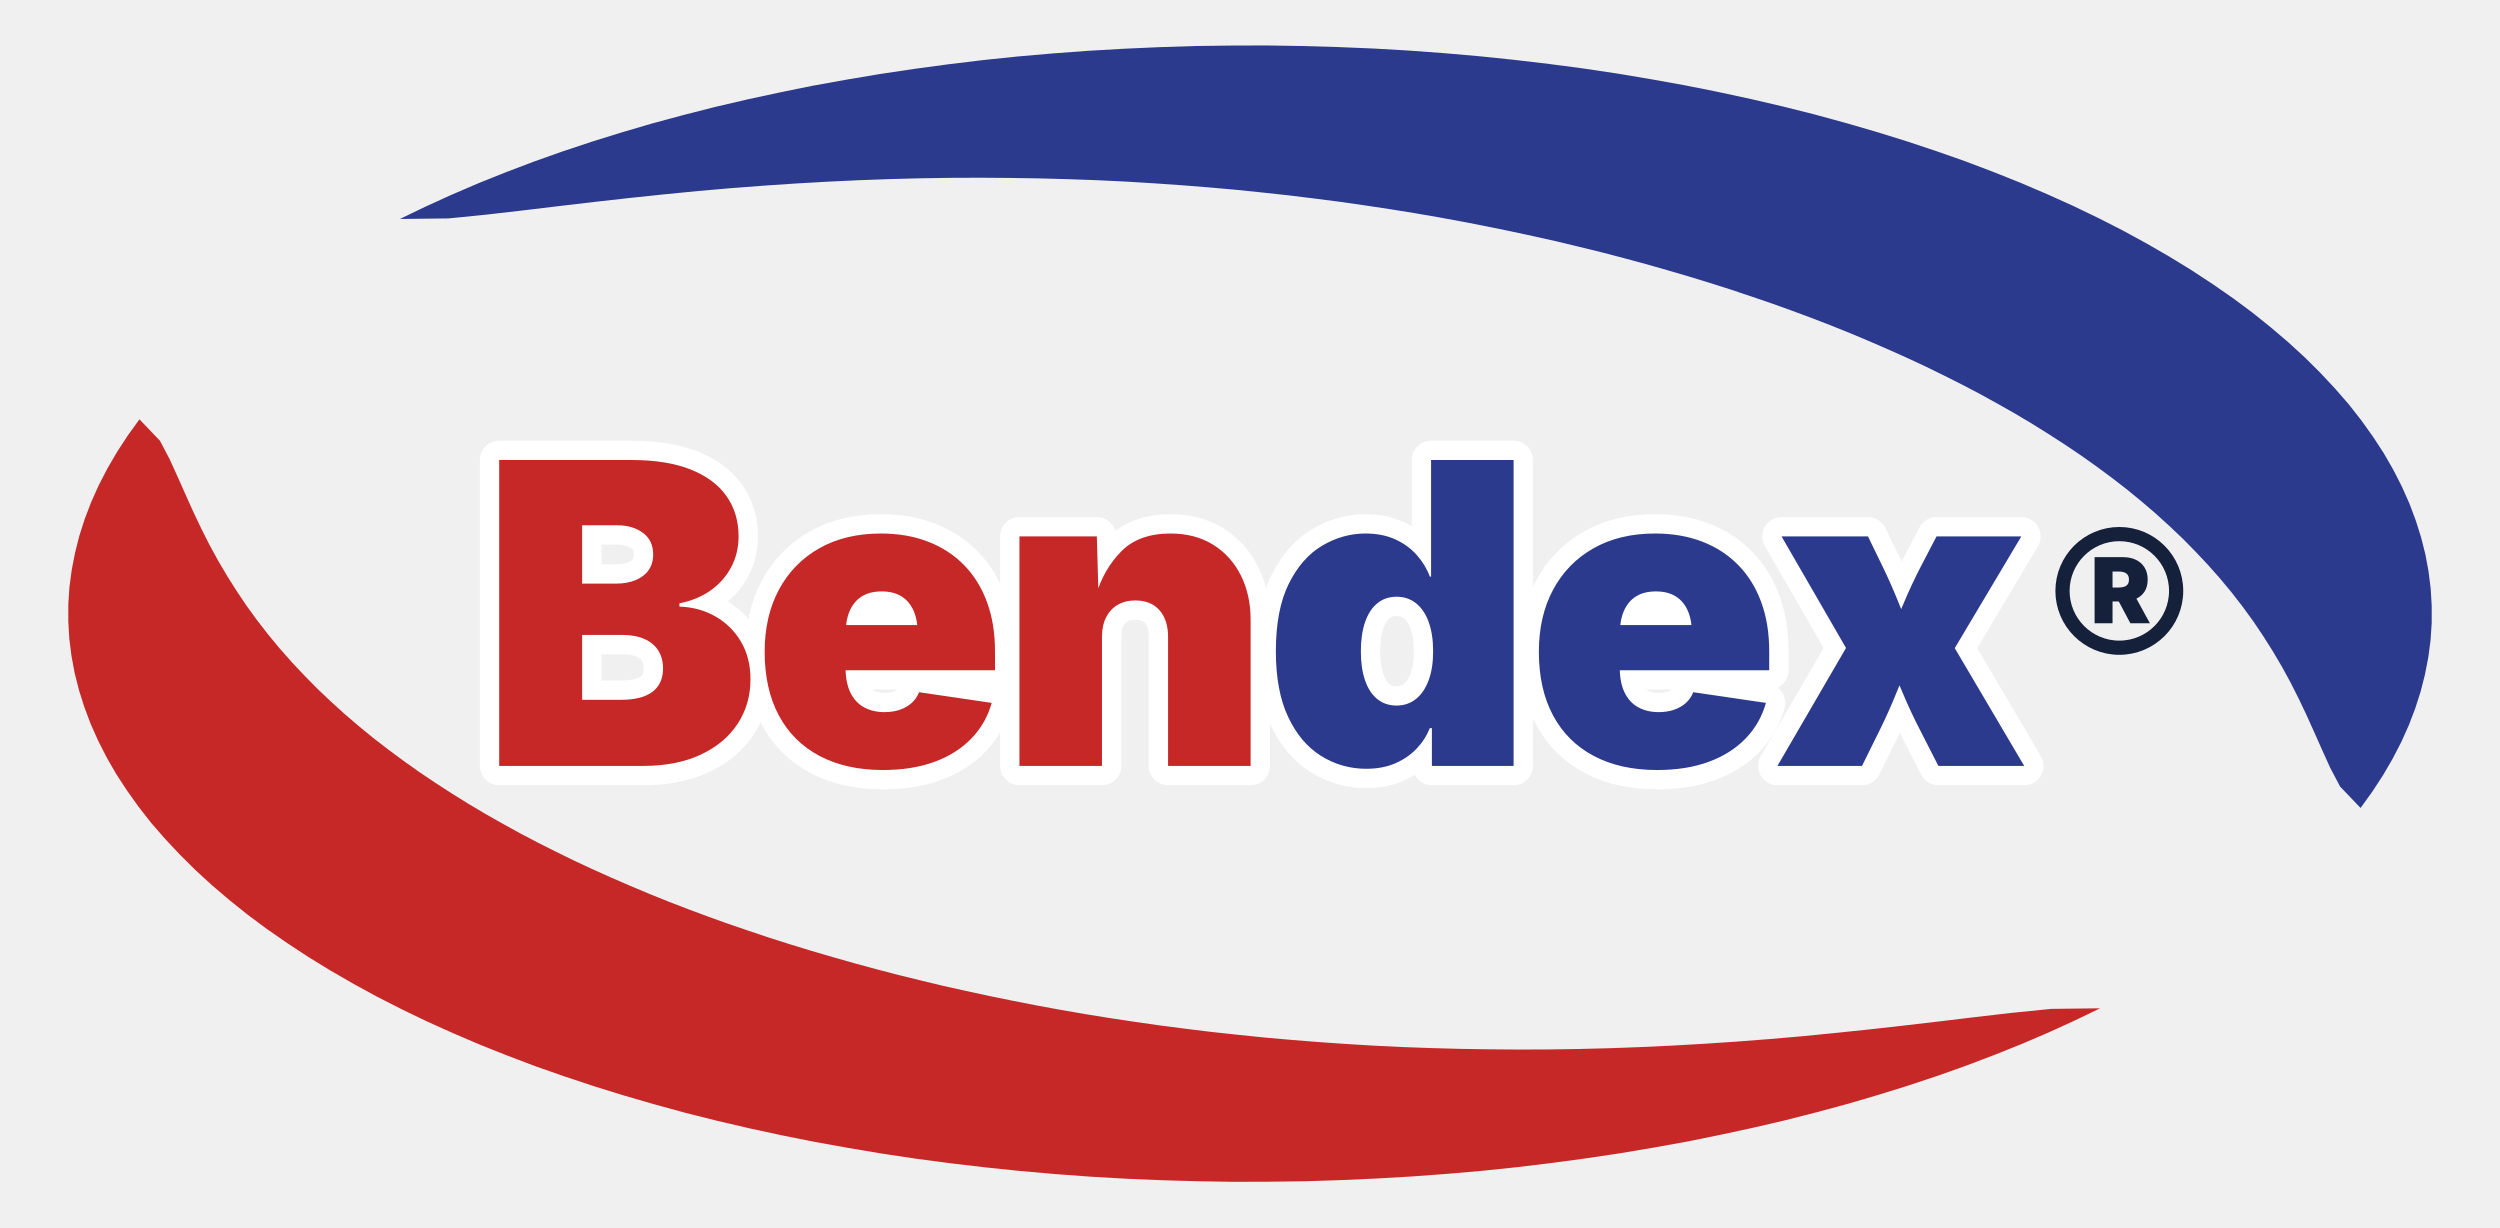
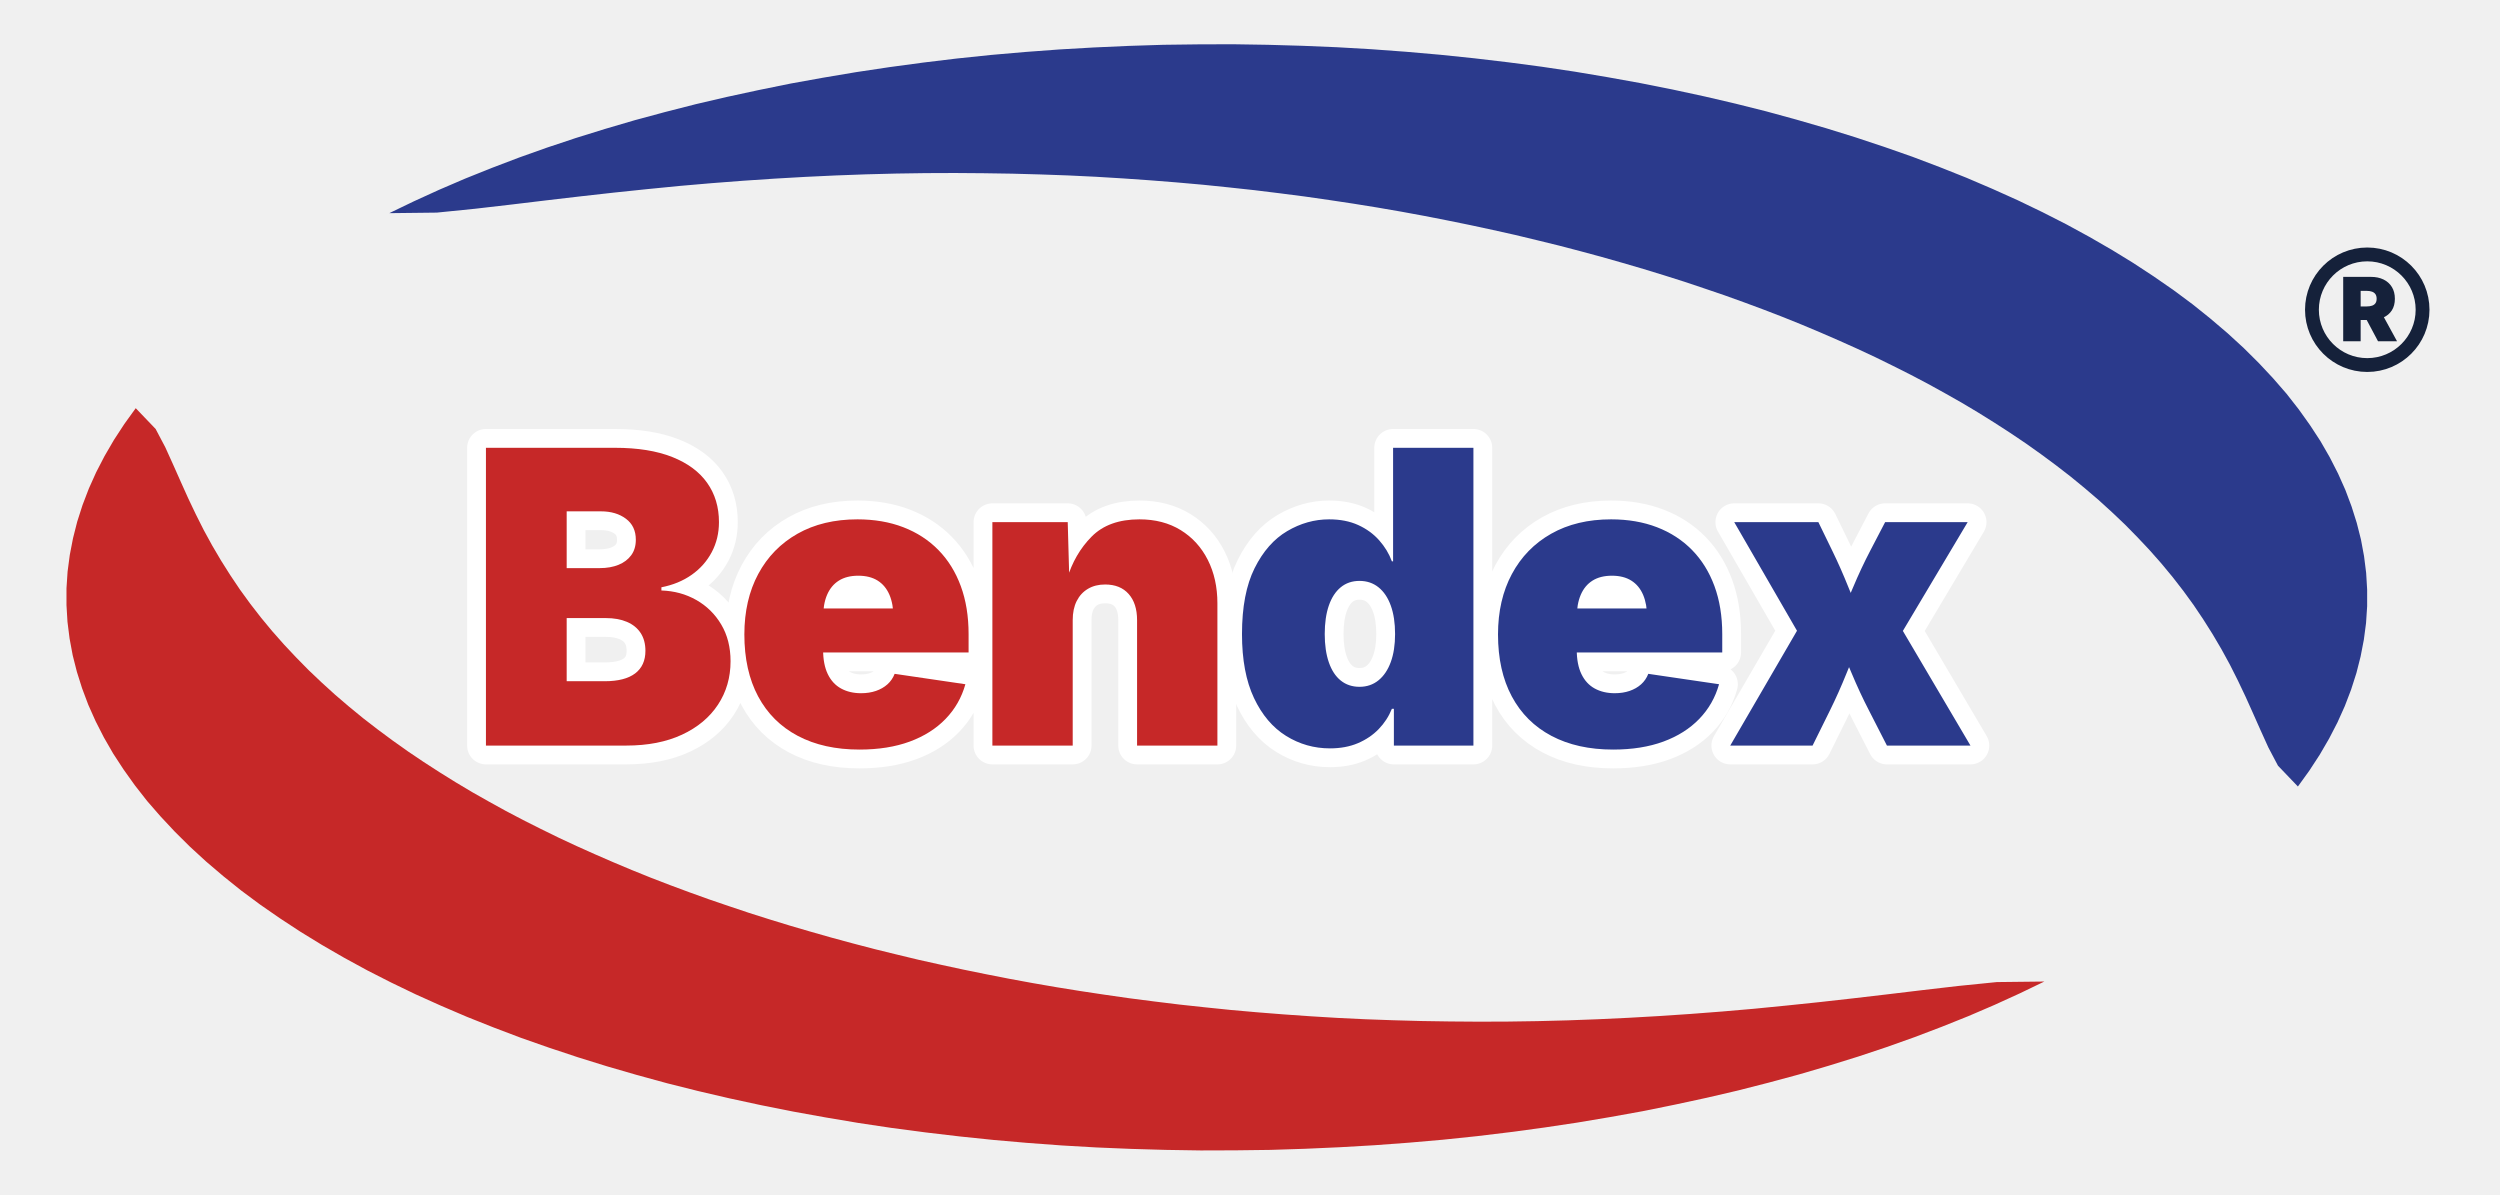
- <svg xmlns="http://www.w3.org/2000/svg" viewBox="0 0 220 108" role="img" aria-label="Bendex">
+ <svg xmlns="http://www.w3.org/2000/svg" viewBox="0 0 226 108" role="img" aria-label="Bendex">
  <path d="M35.19,19.27 L37.41,18.20 L39.69,17.16 L42.04,16.15 L44.46,15.18 L46.93,14.24 L49.46,13.34 L52.04,12.48 L54.68,11.66 L57.37,10.87 L60.11,10.13 L62.89,9.42 L65.72,8.76 L68.59,8.14 L71.49,7.55 L74.43,7.02 L77.40,6.52 L80.40,6.07 L83.43,5.66 L86.49,5.29 L89.56,4.97 L92.66,4.70 L95.77,4.47 L98.89,4.29 L102.02,4.15 L105.16,4.05 L108.31,4.01 L111.45,4.00 L114.60,4.05 L117.74,4.14 L120.87,4.27 L123.99,4.45 L127.11,4.68 L130.20,4.95 L133.28,5.27 L136.33,5.63 L139.36,6.03 L142.37,6.48 L145.34,6.98 L148.28,7.51 L151.19,8.09 L154.06,8.71 L156.89,9.37 L159.68,10.07 L162.42,10.82 L165.11,11.60 L167.75,12.42 L170.34,13.28 L172.88,14.17 L175.36,15.11 L177.77,16.07 L180.13,17.08 L182.42,18.11 L184.64,19.18 L186.80,20.28 L188.89,21.42 L190.90,22.58 L192.84,23.77 L194.70,24.99 L196.49,26.23 L198.20,27.50 L199.82,28.80 L201.37,30.12 L202.83,31.46 L204.20,32.82 L205.49,34.20 L206.70,35.59 L207.81,37.01 L208.83,38.44 L209.77,39.88 L210.61,41.34 L211.36,42.81 L212.02,44.29 L212.58,45.78 L213.05,47.27 L213.43,48.77 L213.71,50.28 L213.90,51.79 L213.99,53.30 L213.99,54.81 L213.89,56.33 L213.69,57.84 L213.40,59.34 L213.02,60.84 L212.54,62.34 L211.97,63.83 L211.31,65.30 L210.55,66.77 L209.70,68.23 L208.76,69.67 L207.73,71.10 L205.93,69.22 L205.06,67.57 L204.34,65.98 L203.66,64.45 L202.99,62.96 L202.30,61.51 L201.58,60.08 L200.82,58.69 L200.02,57.33 L199.18,56.00 L198.30,54.69 L197.37,53.41 L196.40,52.16 L195.39,50.94 L194.33,49.74 L193.23,48.57 L192.10,47.42 L190.92,46.30 L189.71,45.20 L188.46,44.13 L187.18,43.08 L185.86,42.06 L184.51,41.06 L183.13,40.08 L181.72,39.13 L180.28,38.20 L178.82,37.29 L177.33,36.40 L175.81,35.54 L174.27,34.69 L172.71,33.87 L171.12,33.07 L169.51,32.28 L167.88,31.52 L166.23,30.78 L164.55,30.05 L162.86,29.34 L161.15,28.65 L159.41,27.98 L157.66,27.33 L155.88,26.69 L154.09,26.08 L152.27,25.47 L150.44,24.89 L148.58,24.32 L146.70,23.77 L144.80,23.23 L142.88,22.71 L140.93,22.20 L138.97,21.72 L136.98,21.24 L134.96,20.79 L132.92,20.35 L130.86,19.93 L128.77,19.52 L126.65,19.13 L124.51,18.76 L122.34,18.41 L120.15,18.08 L117.92,17.76 L115.67,17.47 L113.39,17.19 L111.08,16.94 L108.74,16.70 L106.37,16.49 L103.97,16.30 L101.54,16.13 L99.07,15.98 L96.58,15.86 L94.06,15.77 L91.51,15.70 L88.93,15.66 L86.32,15.64 L83.67,15.65 L81.00,15.69 L78.29,15.76 L75.56,15.86 L72.80,15.99 L70.00,16.15 L67.17,16.34 L64.31,16.56 L61.42,16.81 L58.48,17.10 L55.51,17.41 L52.48,17.75 L49.40,18.11 L46.24,18.49 L42.96,18.87 L39.49,19.22 L35.19,19.27 Z" fill="#2B3A8C" />
  <path d="M184.81,88.73 L182.59,89.80 L180.31,90.84 L177.96,91.85 L175.54,92.82 L173.07,93.76 L170.54,94.66 L167.96,95.52 L165.32,96.34 L162.63,97.13 L159.89,97.87 L157.11,98.58 L154.28,99.24 L151.41,99.86 L148.51,100.45 L145.57,100.98 L142.60,101.48 L139.60,101.93 L136.57,102.34 L133.51,102.71 L130.44,103.03 L127.34,103.30 L124.23,103.53 L121.11,103.71 L117.98,103.85 L114.84,103.95 L111.69,103.99 L108.55,104.00 L105.40,103.95 L102.26,103.86 L99.13,103.73 L96.01,103.55 L92.89,103.32 L89.80,103.05 L86.72,102.73 L83.67,102.37 L80.64,101.97 L77.63,101.52 L74.66,101.02 L71.72,100.49 L68.81,99.91 L65.94,99.29 L63.11,98.63 L60.32,97.93 L57.58,97.18 L54.89,96.40 L52.25,95.58 L49.66,94.72 L47.12,93.83 L44.64,92.89 L42.23,91.93 L39.87,90.92 L37.58,89.89 L35.36,88.82 L33.20,87.72 L31.11,86.58 L29.10,85.42 L27.16,84.23 L25.30,83.01 L23.51,81.77 L21.80,80.50 L20.18,79.20 L18.63,77.88 L17.17,76.54 L15.80,75.18 L14.51,73.80 L13.30,72.41 L12.19,70.99 L11.17,69.56 L10.23,68.12 L9.39,66.66 L8.64,65.19 L7.98,63.71 L7.42,62.22 L6.95,60.73 L6.57,59.23 L6.29,57.72 L6.10,56.21 L6.01,54.70 L6.01,53.19 L6.11,51.67 L6.31,50.16 L6.60,48.66 L6.98,47.16 L7.46,45.66 L8.03,44.17 L8.69,42.70 L9.45,41.23 L10.30,39.77 L11.24,38.33 L12.27,36.90 L14.07,38.78 L14.94,40.43 L15.66,42.02 L16.34,43.55 L17.01,45.04 L17.70,46.49 L18.42,47.92 L19.18,49.31 L19.98,50.67 L20.82,52.00 L21.70,53.31 L22.63,54.59 L23.60,55.84 L24.61,57.06 L25.67,58.26 L26.77,59.43 L27.90,60.58 L29.08,61.70 L30.29,62.80 L31.54,63.87 L32.82,64.92 L34.14,65.94 L35.49,66.94 L36.87,67.92 L38.28,68.87 L39.72,69.80 L41.18,70.71 L42.67,71.60 L44.19,72.46 L45.73,73.31 L47.29,74.13 L48.88,74.93 L50.49,75.72 L52.12,76.48 L53.77,77.22 L55.45,77.95 L57.14,78.66 L58.85,79.35 L60.59,80.02 L62.34,80.67 L64.12,81.31 L65.91,81.92 L67.73,82.53 L69.56,83.11 L71.42,83.68 L73.30,84.23 L75.20,84.77 L77.12,85.29 L79.07,85.80 L81.03,86.28 L83.02,86.76 L85.04,87.21 L87.08,87.65 L89.14,88.07 L91.23,88.48 L93.35,88.87 L95.49,89.24 L97.66,89.59 L99.85,89.92 L102.08,90.24 L104.33,90.53 L106.61,90.81 L108.92,91.06 L111.26,91.30 L113.63,91.51 L116.03,91.70 L118.46,91.87 L120.93,92.02 L123.42,92.14 L125.94,92.23 L128.49,92.30 L131.07,92.34 L133.68,92.36 L136.33,92.35 L139.00,92.31 L141.71,92.24 L144.44,92.14 L147.20,92.01 L150.00,91.85 L152.83,91.66 L155.69,91.44 L158.58,91.19 L161.52,90.90 L164.49,90.59 L167.52,90.25 L170.60,89.89 L173.76,89.51 L177.04,89.13 L180.51,88.78 L184.81,88.73 Z" fill="#C62828" />
  <g stroke="#FFFFFF" stroke-width="3.4" stroke-linejoin="round" fill="#FFFFFF">
    <path d="M43.929 67.4V40.481H55.6Q58.671 40.481 60.767 41.312Q62.863 42.143 63.928 43.652Q64.994 45.16 64.994 47.202Q64.994 48.683 64.344 49.912Q63.694 51.14 62.528 51.962Q61.363 52.784 59.791 53.091V53.38Q61.526 53.435 62.944 54.239Q64.362 55.043 65.202 56.461Q66.042 57.879 66.042 59.776Q66.042 61.98 64.904 63.705Q63.766 65.431 61.652 66.415Q59.538 67.4 56.612 67.4ZM51.228 61.583H54.66Q56.485 61.583 57.416 60.878Q58.346 60.173 58.346 58.837Q58.346 57.879 57.912 57.22Q57.479 56.56 56.675 56.217Q55.871 55.874 54.769 55.874H51.228ZM51.228 51.357H54.227Q55.184 51.357 55.916 51.059Q56.648 50.761 57.063 50.192Q57.479 49.623 57.479 48.792Q57.479 47.563 56.585 46.895Q55.69 46.226 54.335 46.226H51.228Z M77.696 67.761Q74.462 67.761 72.122 66.524Q69.783 65.286 68.536 62.956Q67.29 60.625 67.29 57.355Q67.29 54.23 68.545 51.89Q69.801 49.55 72.095 48.25Q74.39 46.949 77.515 46.949Q79.81 46.949 81.661 47.662Q83.513 48.376 84.832 49.722Q86.151 51.068 86.855 52.983Q87.56 54.898 87.56 57.319V58.981H69.53V55.006H84.164L80.767 55.838Q80.767 54.609 80.406 53.769Q80.044 52.929 79.34 52.486Q78.635 52.044 77.587 52.044Q76.54 52.044 75.835 52.486Q75.13 52.929 74.769 53.769Q74.408 54.609 74.408 55.838V58.728Q74.408 60.065 74.832 60.941Q75.257 61.817 76.034 62.242Q76.811 62.667 77.84 62.667Q78.581 62.667 79.186 62.459Q79.792 62.251 80.225 61.863Q80.659 61.474 80.876 60.914L87.271 61.854Q86.765 63.66 85.482 64.988Q84.2 66.316 82.24 67.039Q80.279 67.761 77.696 67.761Z M96.973 56.054V67.4H89.711V47.202H96.522L96.666 52.369H96.449Q97.136 50.074 98.681 48.512Q100.225 46.949 103.008 46.949Q105.157 46.949 106.738 47.924Q108.319 48.9 109.186 50.616Q110.053 52.333 110.053 54.537V67.4H102.791V56.054Q102.791 54.555 102.032 53.697Q101.273 52.838 99.9 52.838Q99.015 52.838 98.355 53.227Q97.696 53.615 97.335 54.329Q96.973 55.043 96.973 56.054Z" />
    <path d="M120.226 67.653Q118.076 67.653 116.26 66.524Q114.444 65.395 113.36 63.1Q112.276 60.806 112.276 57.319Q112.276 53.651 113.415 51.366Q114.553 49.081 116.359 48.015Q118.166 46.949 120.153 46.949Q121.653 46.949 122.782 47.464Q123.911 47.979 124.679 48.846Q125.447 49.713 125.826 50.743H125.935V40.481H133.197V67.4H126.007V64.076H125.826Q125.411 65.106 124.634 65.91Q123.857 66.713 122.755 67.183Q121.653 67.653 120.226 67.653ZM122.899 62.088Q123.893 62.088 124.616 61.501Q125.338 60.914 125.727 59.848Q126.115 58.782 126.115 57.319Q126.115 55.819 125.727 54.744Q125.338 53.67 124.616 53.091Q123.893 52.513 122.899 52.513Q121.906 52.513 121.201 53.091Q120.497 53.67 120.126 54.744Q119.756 55.819 119.756 57.319Q119.756 58.8 120.126 59.875Q120.497 60.95 121.201 61.519Q121.906 62.088 122.899 62.088Z M145.826 67.761Q142.593 67.761 140.253 66.524Q137.913 65.286 136.667 62.956Q135.42 60.625 135.42 57.355Q135.42 54.23 136.676 51.89Q137.931 49.55 140.226 48.25Q142.52 46.949 145.646 46.949Q147.94 46.949 149.792 47.662Q151.644 48.376 152.963 49.722Q154.281 51.068 154.986 52.983Q155.691 54.898 155.691 57.319V58.981H137.66V55.006H152.294L148.898 55.838Q148.898 54.609 148.536 53.769Q148.175 52.929 147.47 52.486Q146.766 52.044 145.718 52.044Q144.67 52.044 143.966 52.486Q143.261 52.929 142.9 53.769Q142.538 54.609 142.538 55.838V58.728Q142.538 60.065 142.963 60.941Q143.387 61.817 144.164 62.242Q144.941 62.667 145.971 62.667Q146.712 62.667 147.317 62.459Q147.922 62.251 148.356 61.863Q148.789 61.474 149.006 60.914L155.402 61.854Q154.896 63.66 153.613 64.988Q152.33 66.316 150.37 67.039Q148.41 67.761 145.826 67.761Z M156.414 67.4 164.092 54.193V59.866L156.775 47.202H164.381L165.628 49.767Q166.405 51.357 167.091 53.073Q167.778 54.79 168.446 56.398H166.08Q166.802 54.808 167.525 53.082Q168.248 51.357 169.079 49.767L170.416 47.202H177.877L170.343 59.848V54.193L178.13 67.4H170.578L168.952 64.22Q168.121 62.612 167.389 60.86Q166.658 59.108 165.935 57.5H168.302Q167.633 59.108 166.929 60.86Q166.224 62.612 165.429 64.22L163.857 67.4Z" />
  </g>
  <path d="M43.929 67.4V40.481H55.6Q58.671 40.481 60.767 41.312Q62.863 42.143 63.928 43.652Q64.994 45.16 64.994 47.202Q64.994 48.683 64.344 49.912Q63.694 51.14 62.528 51.962Q61.363 52.784 59.791 53.091V53.38Q61.526 53.435 62.944 54.239Q64.362 55.043 65.202 56.461Q66.042 57.879 66.042 59.776Q66.042 61.98 64.904 63.705Q63.766 65.431 61.652 66.415Q59.538 67.4 56.612 67.4ZM51.228 61.583H54.66Q56.485 61.583 57.416 60.878Q58.346 60.173 58.346 58.837Q58.346 57.879 57.912 57.22Q57.479 56.56 56.675 56.217Q55.871 55.874 54.769 55.874H51.228ZM51.228 51.357H54.227Q55.184 51.357 55.916 51.059Q56.648 50.761 57.063 50.192Q57.479 49.623 57.479 48.792Q57.479 47.563 56.585 46.895Q55.69 46.226 54.335 46.226H51.228Z M77.696 67.761Q74.462 67.761 72.122 66.524Q69.783 65.286 68.536 62.956Q67.29 60.625 67.29 57.355Q67.29 54.23 68.545 51.89Q69.801 49.55 72.095 48.25Q74.39 46.949 77.515 46.949Q79.81 46.949 81.661 47.662Q83.513 48.376 84.832 49.722Q86.151 51.068 86.855 52.983Q87.56 54.898 87.56 57.319V58.981H69.53V55.006H84.164L80.767 55.838Q80.767 54.609 80.406 53.769Q80.044 52.929 79.34 52.486Q78.635 52.044 77.587 52.044Q76.54 52.044 75.835 52.486Q75.13 52.929 74.769 53.769Q74.408 54.609 74.408 55.838V58.728Q74.408 60.065 74.832 60.941Q75.257 61.817 76.034 62.242Q76.811 62.667 77.84 62.667Q78.581 62.667 79.186 62.459Q79.792 62.251 80.225 61.863Q80.659 61.474 80.876 60.914L87.271 61.854Q86.765 63.66 85.482 64.988Q84.2 66.316 82.24 67.039Q80.279 67.761 77.696 67.761Z M96.973 56.054V67.4H89.711V47.202H96.522L96.666 52.369H96.449Q97.136 50.074 98.681 48.512Q100.225 46.949 103.008 46.949Q105.157 46.949 106.738 47.924Q108.319 48.9 109.186 50.616Q110.053 52.333 110.053 54.537V67.4H102.791V56.054Q102.791 54.555 102.032 53.697Q101.273 52.838 99.9 52.838Q99.015 52.838 98.355 53.227Q97.696 53.615 97.335 54.329Q96.973 55.043 96.973 56.054Z" fill="#C62828" />
  <path d="M120.226 67.653Q118.076 67.653 116.26 66.524Q114.444 65.395 113.36 63.1Q112.276 60.806 112.276 57.319Q112.276 53.651 113.415 51.366Q114.553 49.081 116.359 48.015Q118.166 46.949 120.153 46.949Q121.653 46.949 122.782 47.464Q123.911 47.979 124.679 48.846Q125.447 49.713 125.826 50.743H125.935V40.481H133.197V67.4H126.007V64.076H125.826Q125.411 65.106 124.634 65.91Q123.857 66.713 122.755 67.183Q121.653 67.653 120.226 67.653ZM122.899 62.088Q123.893 62.088 124.616 61.501Q125.338 60.914 125.727 59.848Q126.115 58.782 126.115 57.319Q126.115 55.819 125.727 54.744Q125.338 53.67 124.616 53.091Q123.893 52.513 122.899 52.513Q121.906 52.513 121.201 53.091Q120.497 53.67 120.126 54.744Q119.756 55.819 119.756 57.319Q119.756 58.8 120.126 59.875Q120.497 60.95 121.201 61.519Q121.906 62.088 122.899 62.088Z M145.826 67.761Q142.593 67.761 140.253 66.524Q137.913 65.286 136.667 62.956Q135.42 60.625 135.42 57.355Q135.42 54.23 136.676 51.89Q137.931 49.55 140.226 48.25Q142.52 46.949 145.646 46.949Q147.94 46.949 149.792 47.662Q151.644 48.376 152.963 49.722Q154.281 51.068 154.986 52.983Q155.691 54.898 155.691 57.319V58.981H137.66V55.006H152.294L148.898 55.838Q148.898 54.609 148.536 53.769Q148.175 52.929 147.47 52.486Q146.766 52.044 145.718 52.044Q144.67 52.044 143.966 52.486Q143.261 52.929 142.9 53.769Q142.538 54.609 142.538 55.838V58.728Q142.538 60.065 142.963 60.941Q143.387 61.817 144.164 62.242Q144.941 62.667 145.971 62.667Q146.712 62.667 147.317 62.459Q147.922 62.251 148.356 61.863Q148.789 61.474 149.006 60.914L155.402 61.854Q154.896 63.66 153.613 64.988Q152.33 66.316 150.37 67.039Q148.41 67.761 145.826 67.761Z M156.414 67.4 164.092 54.193V59.866L156.775 47.202H164.381L165.628 49.767Q166.405 51.357 167.091 53.073Q167.778 54.79 168.446 56.398H166.08Q166.802 54.808 167.525 53.082Q168.248 51.357 169.079 49.767L170.416 47.202H177.877L170.343 59.848V54.193L178.13 67.4H170.578L168.952 64.22Q168.121 62.612 167.389 60.86Q166.658 59.108 165.935 57.5H168.302Q167.633 59.108 166.929 60.86Q166.224 62.612 165.429 64.22L163.857 67.4Z" fill="#2B3A8C" />
-   <circle cx="186.5" cy="52.0" r="5" fill="none" stroke="#15213A" stroke-width="1.25" />
-   <path d="M184.325 54.85V49.03H186.833Q187.481 49.03 187.968 49.266Q188.454 49.502 188.725 49.946Q188.997 50.389 188.997 51.006Q188.997 51.631 188.72 52.061Q188.442 52.491 187.942 52.709Q187.442 52.928 186.778 52.928H185.278V51.702H186.458Q186.739 51.702 186.938 51.631Q187.137 51.561 187.243 51.409Q187.348 51.256 187.348 51.006Q187.348 50.756 187.243 50.6Q187.137 50.444 186.938 50.37Q186.739 50.295 186.458 50.295H185.903V54.85ZM187.473 54.85 186.052 52.178H187.731L189.192 54.85Z" fill="#15213A" />
+   <circle cx="214.0" cy="28.0" r="5.0" fill="none" stroke="#15213A" stroke-width="1.25" />
+   <path d="M211.825 30.85V25.03H214.333Q214.981 25.03 215.468 25.266Q215.954 25.502 216.225 25.946Q216.497 26.389 216.497 27.006Q216.497 27.631 216.22 28.061Q215.942 28.491 215.442 28.709Q214.942 28.928 214.278 28.928H212.778V27.702H213.958Q214.239 27.702 214.438 27.631Q214.637 27.561 214.743 27.409Q214.848 27.256 214.848 27.006Q214.848 26.756 214.743 26.6Q214.637 26.444 214.438 26.37Q214.239 26.295 213.958 26.295H213.403V30.85ZM214.973 30.85 213.552 28.178H215.231L216.692 30.85Z" fill="#15213A" />
</svg>
